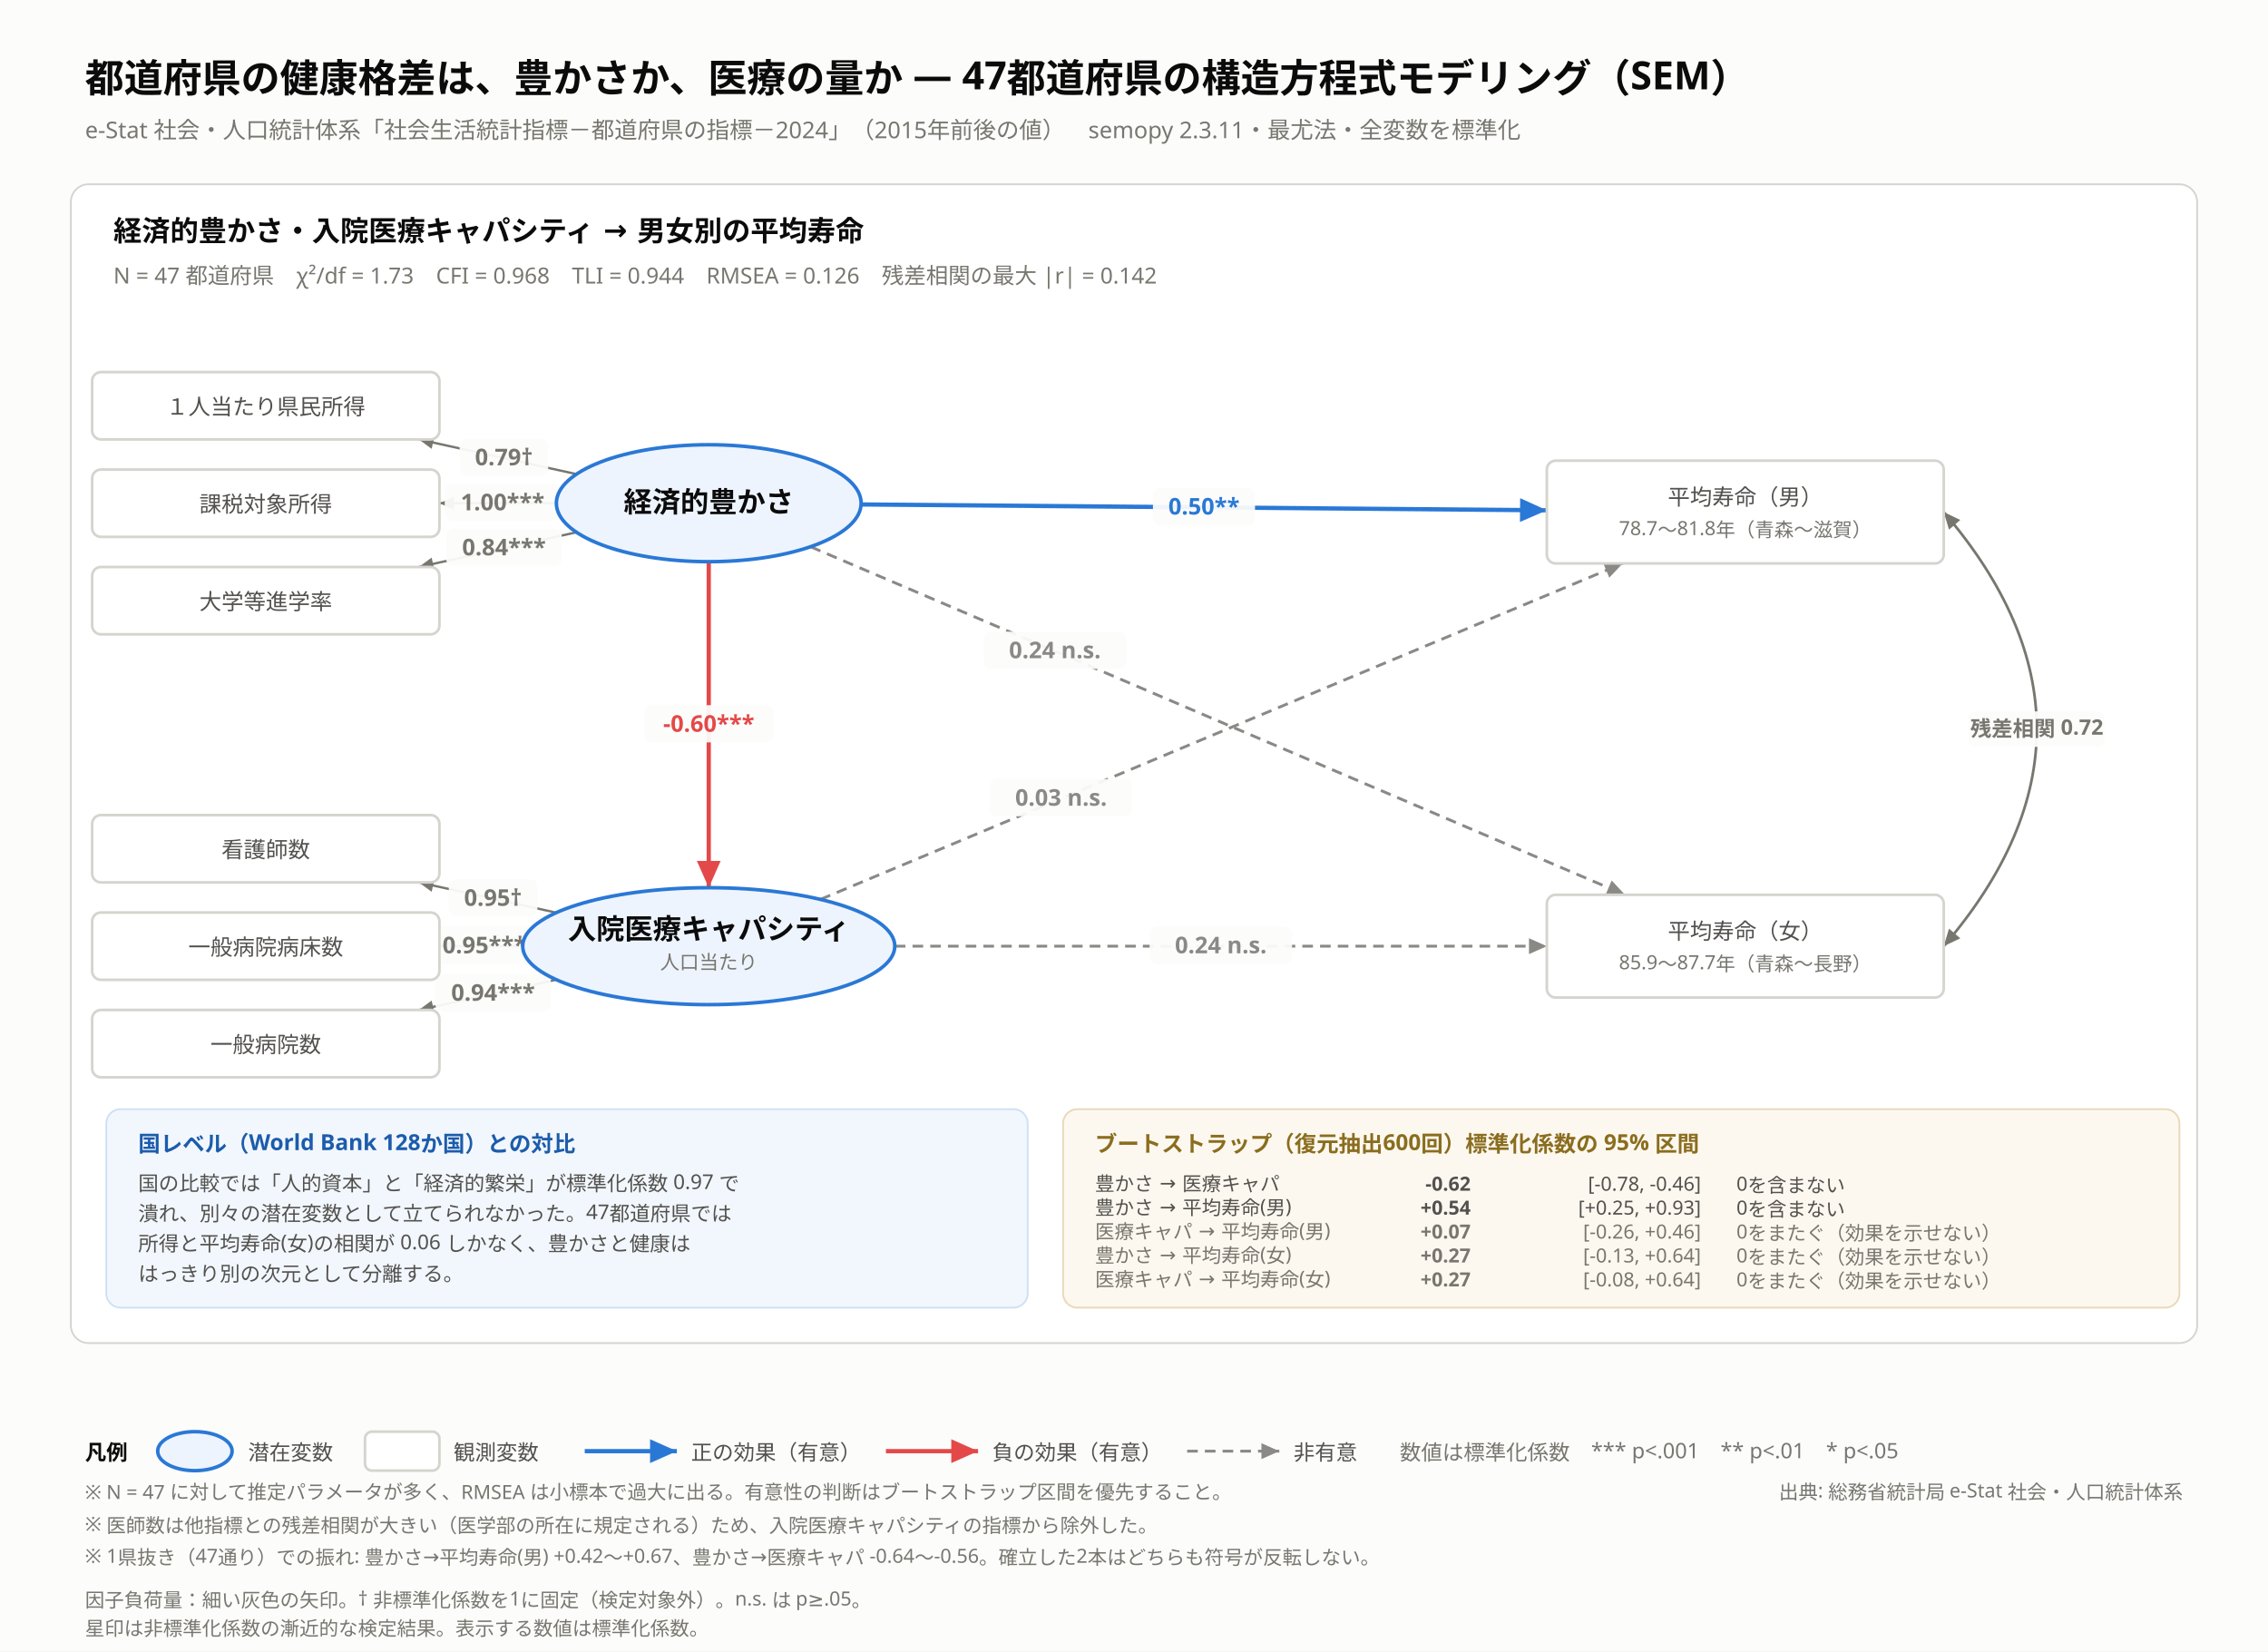
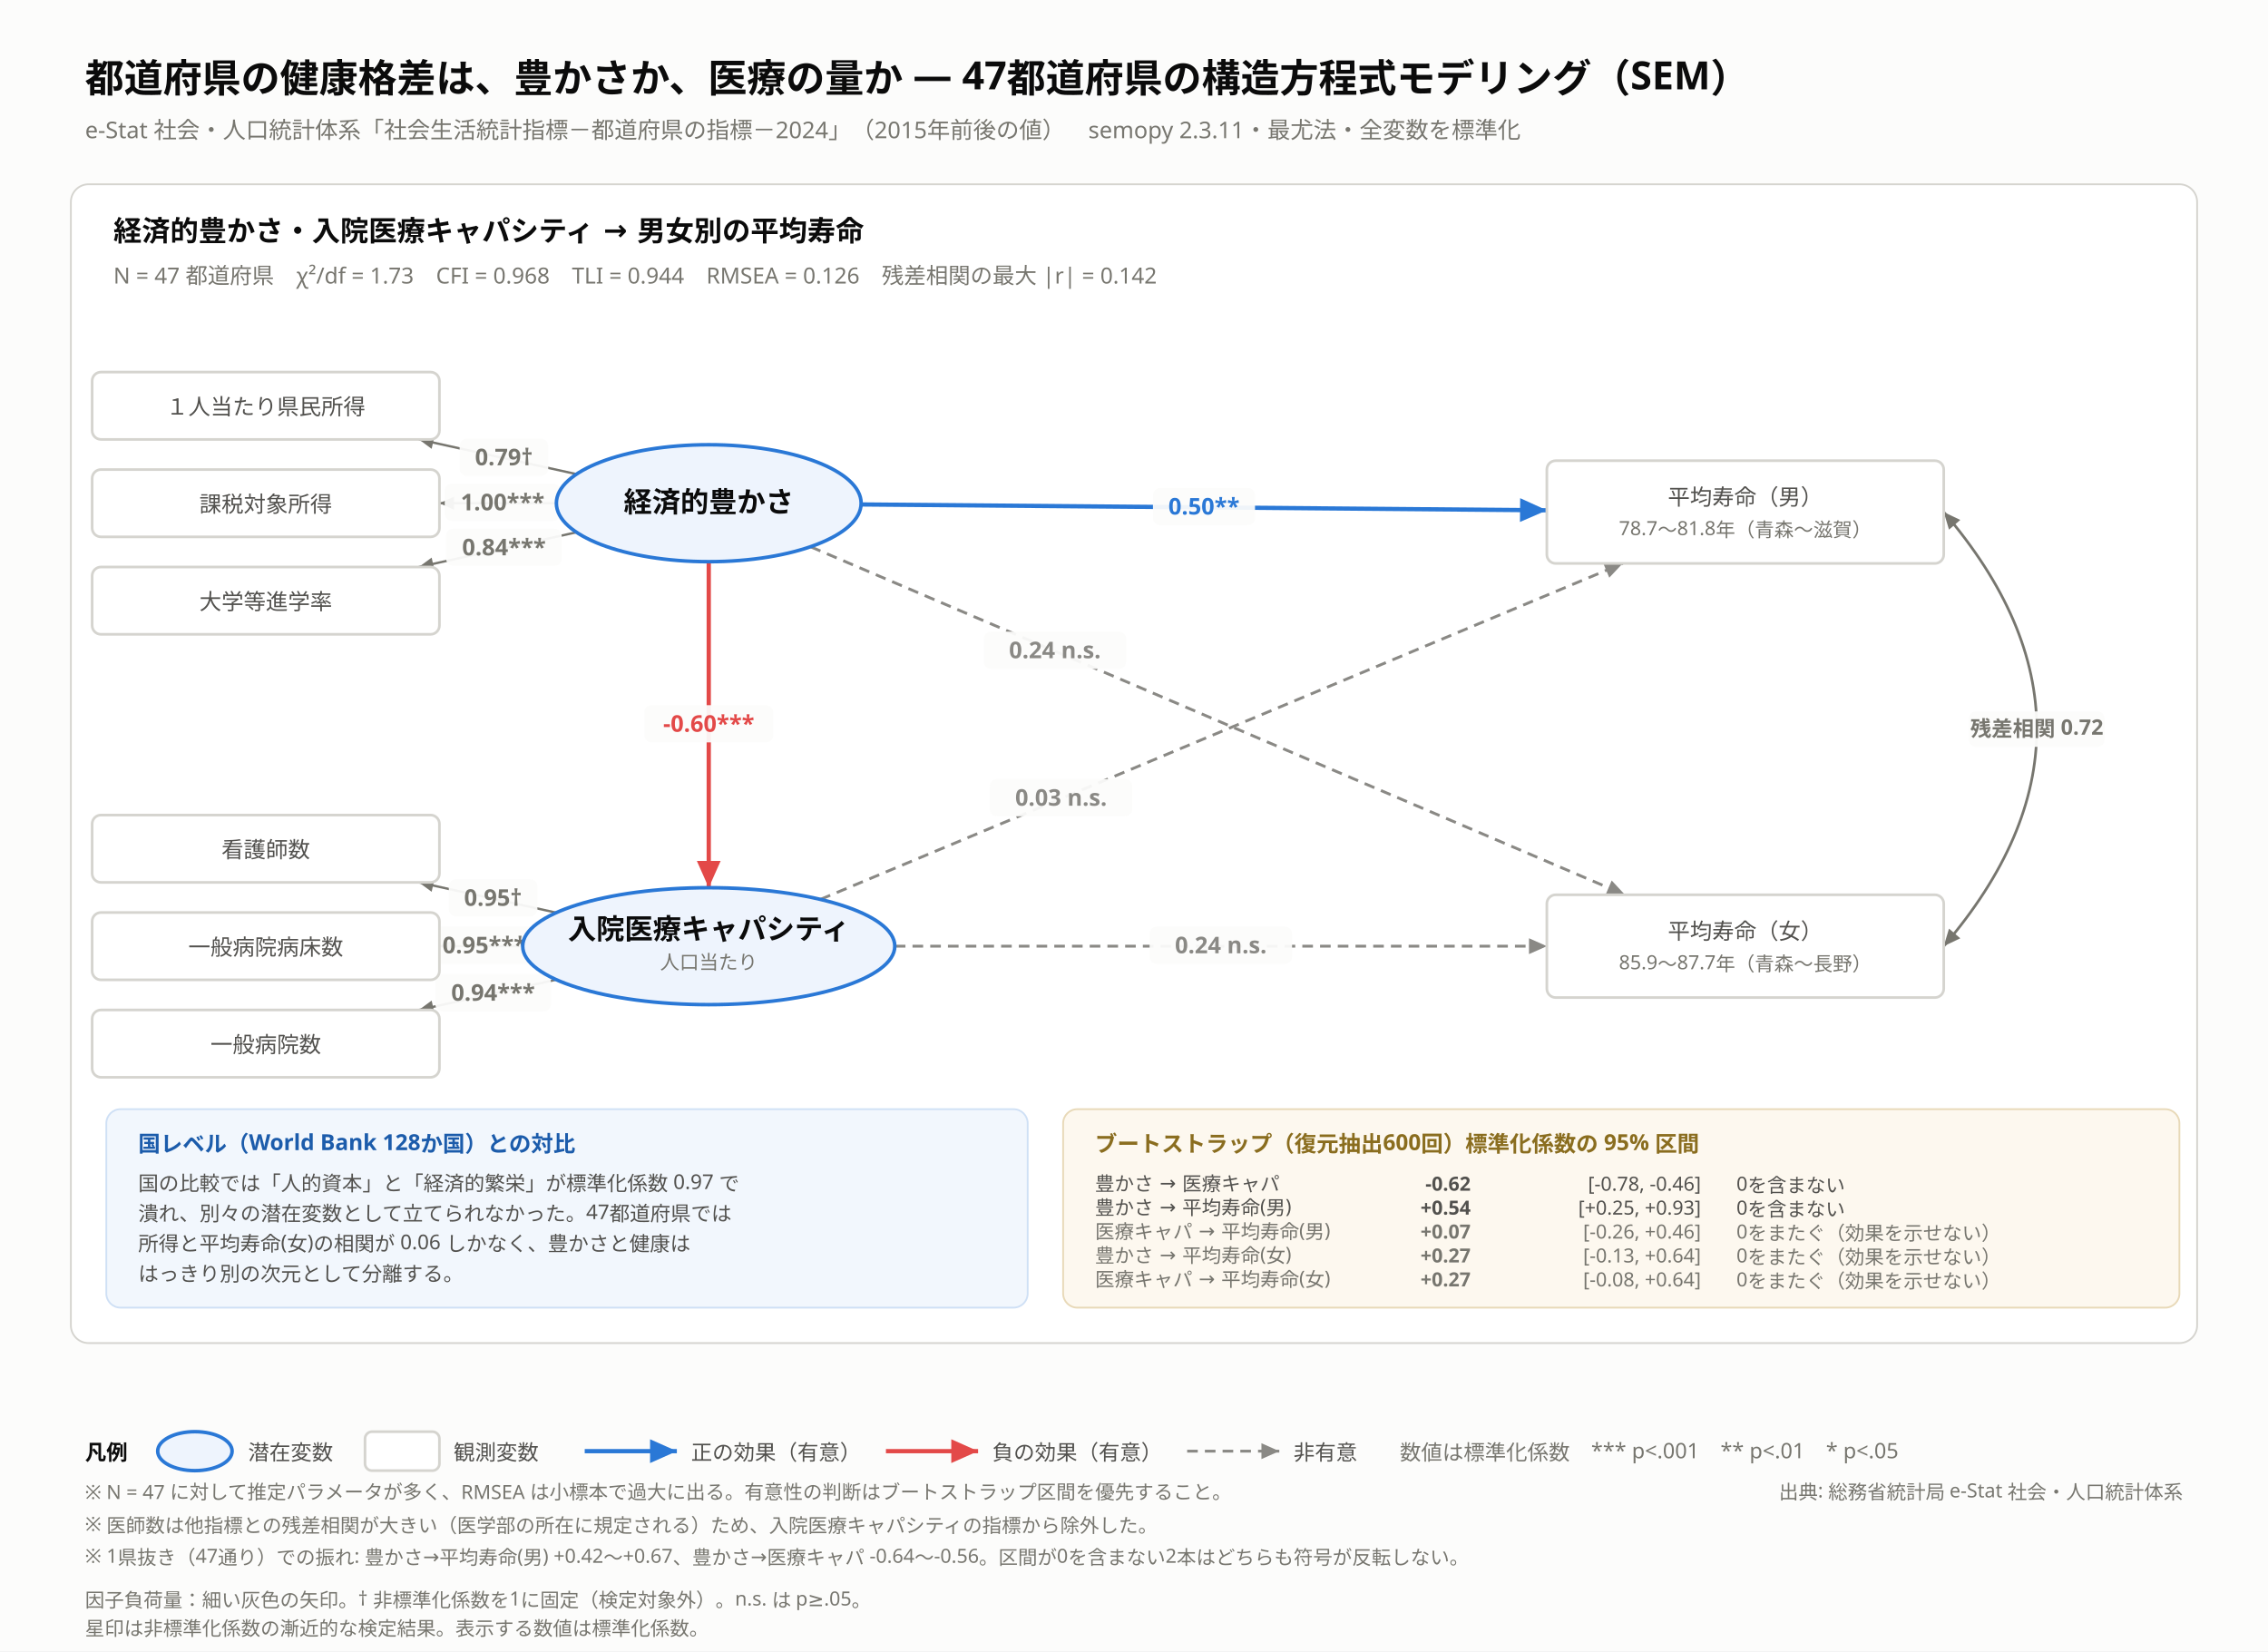
<svg xmlns="http://www.w3.org/2000/svg" viewBox="0 0 1280 932" width="1280" height="932">
  <rect width="1280" height="932" fill="#fcfcfb" />
  <defs>
    <marker id="ah-2a78d6" viewBox="0 0 10 10" refX="9" refY="5" markerWidth="7" markerHeight="7" orient="auto-start-reverse">
      <path d="M0,1 L9,5 L0,9 z" fill="#2a78d6" />
    </marker>
    <marker id="ah-e34948" viewBox="0 0 10 10" refX="9" refY="5" markerWidth="7" markerHeight="7" orient="auto-start-reverse">
      <path d="M0,1 L9,5 L0,9 z" fill="#e34948" />
    </marker>
    <marker id="ah-8a8985" viewBox="0 0 10 10" refX="9" refY="5" markerWidth="7" markerHeight="7" orient="auto-start-reverse">
      <path d="M0,1 L9,5 L0,9 z" fill="#8a8985" />
    </marker>
    <marker id="ah-77766f" viewBox="0 0 10 10" refX="9" refY="5" markerWidth="7" markerHeight="7" orient="auto-start-reverse">
      <path d="M0,1 L9,5 L0,9 z" fill="#77766f" />
    </marker>
  </defs>
  <text x="48" y="52" text-anchor="start" font-family="'Hiragino Sans','Noto Sans JP','Yu Gothic',sans-serif" font-size="22" font-weight="700" fill="#0b0b0b">都道府県の健康格差は、豊かさか、医療の量か — 47都道府県の構造方程式モデリング（SEM）</text>
  <text x="48" y="78" text-anchor="start" font-family="'Hiragino Sans','Noto Sans JP','Yu Gothic',sans-serif" font-size="13" font-weight="400" fill="#77766f">e-Stat 社会・人口統計体系「社会生活統計指標－都道府県の指標－2024」（2015年前後の値）　semopy 2.3.11・最尤法・全変数を標準化</text>
  <rect x="40" y="104" width="1200" height="654" rx="10" fill="#ffffff" stroke="#d5d4cf" />
  <text x="64" y="136" text-anchor="start" font-family="'Hiragino Sans','Noto Sans JP','Yu Gothic',sans-serif" font-size="16" font-weight="700" fill="#0b0b0b">経済的豊かさ・入院医療キャパシティ → 男女別の平均寿命</text>
  <text x="64" y="160" text-anchor="start" font-family="'Hiragino Sans','Noto Sans JP','Yu Gothic',sans-serif" font-size="12.5" font-weight="400" fill="#77766f">N = 47 都道府県　χ²/df = 1.73　CFI = 0.968　TLI = 0.944　RMSEA = 0.126　残差相関の最大 |r| = 0.142</text>
  <path d="M325.4,267.6 L236.4,248.0" fill="none" stroke="#77766f" stroke-width="1.3" marker-end="url(#ah-77766f)" />
  <rect x="259.4" y="247.6" width="50.0" height="21" rx="4" fill="#fcfcfb" opacity="0.94" />
  <text x="284.439" y="262.577" text-anchor="middle" font-family="'Hiragino Sans','Noto Sans JP','Yu Gothic',sans-serif" font-size="13" font-weight="600" fill="#77766f">0.79†</text>
  <path d="M314.0,284.0 L248.0,284.0" fill="none" stroke="#77766f" stroke-width="1.3" marker-end="url(#ah-77766f)" />
  <rect x="251.0" y="273.0" width="65.2" height="21" rx="4" fill="#fcfcfb" opacity="0.94" />
  <text x="283.64" y="288.0" text-anchor="middle" font-family="'Hiragino Sans','Noto Sans JP','Yu Gothic',sans-serif" font-size="13" font-weight="600" fill="#77766f">1.00***</text>
  <path d="M325.4,300.4 L236.4,320.0" fill="none" stroke="#77766f" stroke-width="1.3" marker-end="url(#ah-77766f)" />
  <rect x="251.8" y="298.4" width="65.2" height="21" rx="4" fill="#fcfcfb" opacity="0.94" />
  <text x="284.439" y="313.423" text-anchor="middle" font-family="'Hiragino Sans','Noto Sans JP','Yu Gothic',sans-serif" font-size="13" font-weight="600" fill="#77766f">0.84***</text>
  <path d="M314.0,515.1 L236.4,498.0" fill="none" stroke="#77766f" stroke-width="1.3" marker-end="url(#ah-77766f)" />
  <rect x="253.3" y="496.2" width="50.0" height="21" rx="4" fill="#fcfcfb" opacity="0.94" />
  <text x="278.277" y="511.221" text-anchor="middle" font-family="'Hiragino Sans','Noto Sans JP','Yu Gothic',sans-serif" font-size="13" font-weight="600" fill="#77766f">0.95†</text>
  <path d="M295.0,534.0 L248.0,534.0" fill="none" stroke="#77766f" stroke-width="1.3" marker-end="url(#ah-77766f)" />
  <rect x="240.8" y="523.0" width="65.2" height="21" rx="4" fill="#fcfcfb" opacity="0.94" />
  <text x="273.38" y="538.0" text-anchor="middle" font-family="'Hiragino Sans','Noto Sans JP','Yu Gothic',sans-serif" font-size="13" font-weight="600" fill="#77766f">0.95***</text>
  <path d="M314.0,552.9 L236.4,570.0" fill="none" stroke="#77766f" stroke-width="1.3" marker-end="url(#ah-77766f)" />
  <rect x="245.7" y="549.8" width="65.2" height="21" rx="4" fill="#fcfcfb" opacity="0.94" />
  <text x="278.277" y="564.779" text-anchor="middle" font-family="'Hiragino Sans','Noto Sans JP','Yu Gothic',sans-serif" font-size="13" font-weight="600" fill="#77766f">0.94***</text>
  <path d="M400.0,317.0 L400.0,501.0" fill="none" stroke="#e34948" stroke-width="2.4" marker-end="url(#ah-e34948)" />
  <rect x="363.6" y="398.0" width="72.8" height="21" rx="4" fill="#fcfcfb" opacity="0.94" />
  <text x="400.0" y="413.0" text-anchor="middle" font-family="'Hiragino Sans','Noto Sans JP','Yu Gothic',sans-serif" font-size="13" font-weight="600" fill="#e34948">-0.60***</text>
  <path d="M486.0,284.7 L873.0,288.0" fill="none" stroke="#2a78d6" stroke-width="2.4" marker-end="url(#ah-2a78d6)" />
  <rect x="650.7" y="275.4" width="57.6" height="21" rx="4" fill="#fcfcfb" opacity="0.94" />
  <text x="679.489" y="290.389" text-anchor="middle" font-family="'Hiragino Sans','Noto Sans JP','Yu Gothic',sans-serif" font-size="13" font-weight="600" fill="#2a78d6">0.50**</text>
  <path d="M457.5,308.6 L917.1,505.0" fill="none" stroke="#8a8985" stroke-width="1.6" stroke-dasharray="6 4" marker-end="url(#ah-8a8985)" />
  <rect x="555.2" y="356.5" width="80.4" height="21" rx="4" fill="#fcfcfb" opacity="0.94" />
  <text x="595.362" y="371.488" text-anchor="middle" font-family="'Hiragino Sans','Noto Sans JP','Yu Gothic',sans-serif" font-size="13" font-weight="600" fill="#8a8985">0.24 n.s.</text>
  <path d="M463.0,507.6 L915.8,318.0" fill="none" stroke="#8a8985" stroke-width="1.6" stroke-dasharray="6 4" marker-end="url(#ah-8a8985)" />
  <rect x="558.6" y="439.7" width="80.4" height="21" rx="4" fill="#fcfcfb" opacity="0.94" />
  <text x="598.843" y="454.724" text-anchor="middle" font-family="'Hiragino Sans','Noto Sans JP','Yu Gothic',sans-serif" font-size="13" font-weight="600" fill="#8a8985">0.03 n.s.</text>
  <path d="M505.0,534.0 L873.0,534.0" fill="none" stroke="#8a8985" stroke-width="1.6" stroke-dasharray="6 4" marker-end="url(#ah-8a8985)" />
  <rect x="648.8" y="523.0" width="80.4" height="21" rx="4" fill="#fcfcfb" opacity="0.94" />
  <text x="689.0" y="538.0" text-anchor="middle" font-family="'Hiragino Sans','Noto Sans JP','Yu Gothic',sans-serif" font-size="13" font-weight="600" fill="#8a8985">0.24 n.s.</text>
  <path d="M1097.0,289 Q1202.0,411.5 1097.0,534" fill="none" stroke="#77766f" stroke-width="1.5" marker-end="url(#ah-77766f)" marker-start="url(#ah-77766f)" />
  <rect x="1111.2" y="401.5" width="76.6" height="20" rx="4" fill="#fcfcfb" opacity="0.95" />
  <text x="1149.5" y="415.5" text-anchor="middle" font-family="'Hiragino Sans','Noto Sans JP','Yu Gothic',sans-serif" font-size="12" font-weight="600" fill="#77766f">残差相関 0.72</text>
  <ellipse cx="400" cy="284" rx="86.0" ry="33.0" fill="#eef4fd" stroke="#2a78d6" stroke-width="2" />
  <text x="400" y="289" text-anchor="middle" font-family="'Hiragino Sans','Noto Sans JP','Yu Gothic',sans-serif" font-size="16" font-weight="600" fill="#0b0b0b">経済的豊かさ</text>
  <ellipse cx="400" cy="534" rx="105.0" ry="33.0" fill="#eef4fd" stroke="#2a78d6" stroke-width="2" />
  <text x="400" y="530" text-anchor="middle" font-family="'Hiragino Sans','Noto Sans JP','Yu Gothic',sans-serif" font-size="16" font-weight="600" fill="#0b0b0b">入院医療キャパシティ</text>
  <text x="400" y="547" text-anchor="middle" font-family="'Hiragino Sans','Noto Sans JP','Yu Gothic',sans-serif" font-size="11" font-weight="400" fill="#77766f">人口当たり</text>
  <rect x="873.0" y="260.0" width="224" height="58" rx="5" fill="#ffffff" stroke="#d5d4cf" stroke-width="1.5" />
  <text x="985" y="285" text-anchor="middle" font-family="'Hiragino Sans','Noto Sans JP','Yu Gothic',sans-serif" font-size="12.5" font-weight="400" fill="#52514e">平均寿命（男）</text>
  <text x="985" y="302" text-anchor="middle" font-family="'Hiragino Sans','Noto Sans JP','Yu Gothic',sans-serif" font-size="11" font-weight="400" fill="#77766f">78.7〜81.8年（青森〜滋賀）</text>
  <rect x="873.0" y="505.0" width="224" height="58" rx="5" fill="#ffffff" stroke="#d5d4cf" stroke-width="1.5" />
  <text x="985" y="530" text-anchor="middle" font-family="'Hiragino Sans','Noto Sans JP','Yu Gothic',sans-serif" font-size="12.5" font-weight="400" fill="#52514e">平均寿命（女）</text>
  <text x="985" y="547" text-anchor="middle" font-family="'Hiragino Sans','Noto Sans JP','Yu Gothic',sans-serif" font-size="11" font-weight="400" fill="#77766f">85.9〜87.7年（青森〜長野）</text>
  <rect x="52.0" y="210.0" width="196" height="38" rx="5" fill="#ffffff" stroke="#d5d4cf" stroke-width="1.5" />
  <text x="150" y="234" text-anchor="middle" font-family="'Hiragino Sans','Noto Sans JP','Yu Gothic',sans-serif" font-size="12.5" font-weight="400" fill="#52514e">１人当たり県民所得</text>
  <rect x="52.0" y="265.0" width="196" height="38" rx="5" fill="#ffffff" stroke="#d5d4cf" stroke-width="1.5" />
  <text x="150" y="289" text-anchor="middle" font-family="'Hiragino Sans','Noto Sans JP','Yu Gothic',sans-serif" font-size="12.5" font-weight="400" fill="#52514e">課税対象所得</text>
  <rect x="52.0" y="320.0" width="196" height="38" rx="5" fill="#ffffff" stroke="#d5d4cf" stroke-width="1.5" />
  <text x="150" y="344" text-anchor="middle" font-family="'Hiragino Sans','Noto Sans JP','Yu Gothic',sans-serif" font-size="12.5" font-weight="400" fill="#52514e">大学等進学率</text>
  <rect x="52.0" y="460.0" width="196" height="38" rx="5" fill="#ffffff" stroke="#d5d4cf" stroke-width="1.5" />
  <text x="150" y="484" text-anchor="middle" font-family="'Hiragino Sans','Noto Sans JP','Yu Gothic',sans-serif" font-size="12.5" font-weight="400" fill="#52514e">看護師数</text>
  <rect x="52.0" y="515.0" width="196" height="38" rx="5" fill="#ffffff" stroke="#d5d4cf" stroke-width="1.5" />
  <text x="150" y="539" text-anchor="middle" font-family="'Hiragino Sans','Noto Sans JP','Yu Gothic',sans-serif" font-size="12.5" font-weight="400" fill="#52514e">一般病院病床数</text>
  <rect x="52.0" y="570.0" width="196" height="38" rx="5" fill="#ffffff" stroke="#d5d4cf" stroke-width="1.5" />
  <text x="150" y="594" text-anchor="middle" font-family="'Hiragino Sans','Noto Sans JP','Yu Gothic',sans-serif" font-size="12.5" font-weight="400" fill="#52514e">一般病院数</text>
  <rect x="60" y="626" width="520" height="112" rx="8" fill="#f2f7fd" stroke="#cfe0f5" />
  <text x="78" y="650" text-anchor="start" font-family="'Hiragino Sans','Noto Sans JP','Yu Gothic',sans-serif" font-size="12.5" font-weight="700" fill="#1c5cab">国レベル（World Bank 128か国）との対比</text>
  <text x="78" y="672" text-anchor="start" font-family="'Hiragino Sans','Noto Sans JP','Yu Gothic',sans-serif" font-size="11.5" font-weight="400" fill="#52514e">国の比較では「人的資本」と「経済的繁栄」が標準化係数 0.97 で</text>
  <text x="78" y="689" text-anchor="start" font-family="'Hiragino Sans','Noto Sans JP','Yu Gothic',sans-serif" font-size="11.5" font-weight="400" fill="#52514e">潰れ、別々の潜在変数として立てられなかった。47都道府県では</text>
  <text x="78" y="706" text-anchor="start" font-family="'Hiragino Sans','Noto Sans JP','Yu Gothic',sans-serif" font-size="11.5" font-weight="400" fill="#52514e">所得と平均寿命(女)の相関が 0.06 しかなく、豊かさと健康は</text>
  <text x="78" y="723" text-anchor="start" font-family="'Hiragino Sans','Noto Sans JP','Yu Gothic',sans-serif" font-size="11.5" font-weight="400" fill="#52514e">はっきり別の次元として分離する。</text>
  <rect x="600" y="626" width="630" height="112" rx="8" fill="#fdf8ef" stroke="#e8d9b8" />
  <text x="618" y="650" text-anchor="start" font-family="'Hiragino Sans','Noto Sans JP','Yu Gothic',sans-serif" font-size="12.5" font-weight="700" fill="#8a6d1f">ブートストラップ（復元抽出600回）標準化係数の 95% 区間</text>
  <text x="618" y="672.0" text-anchor="start" font-family="'Hiragino Sans','Noto Sans JP','Yu Gothic',sans-serif" font-size="11" font-weight="400" fill="#52514e">豊かさ → 医療キャパ</text>
  <text x="830" y="672.0" text-anchor="end" font-family="'Hiragino Sans','Noto Sans JP','Yu Gothic',sans-serif" font-size="11" font-weight="600" fill="#52514e">-0.62</text>
  <text x="960" y="672.0" text-anchor="end" font-family="'Hiragino Sans','Noto Sans JP','Yu Gothic',sans-serif" font-size="11" font-weight="400" fill="#52514e">[-0.78, -0.46]</text>
  <text x="980" y="672.0" text-anchor="start" font-family="'Hiragino Sans','Noto Sans JP','Yu Gothic',sans-serif" font-size="11" font-weight="400" fill="#52514e">0を含まない</text>
  <text x="618" y="685.5" text-anchor="start" font-family="'Hiragino Sans','Noto Sans JP','Yu Gothic',sans-serif" font-size="11" font-weight="400" fill="#52514e">豊かさ → 平均寿命(男)</text>
  <text x="830" y="685.5" text-anchor="end" font-family="'Hiragino Sans','Noto Sans JP','Yu Gothic',sans-serif" font-size="11" font-weight="600" fill="#52514e">+0.54</text>
  <text x="960" y="685.5" text-anchor="end" font-family="'Hiragino Sans','Noto Sans JP','Yu Gothic',sans-serif" font-size="11" font-weight="400" fill="#52514e">[+0.25, +0.93]</text>
  <text x="980" y="685.5" text-anchor="start" font-family="'Hiragino Sans','Noto Sans JP','Yu Gothic',sans-serif" font-size="11" font-weight="400" fill="#52514e">0を含まない</text>
  <text x="618" y="699.0" text-anchor="start" font-family="'Hiragino Sans','Noto Sans JP','Yu Gothic',sans-serif" font-size="11" font-weight="400" fill="#77766f">医療キャパ → 平均寿命(男)</text>
  <text x="830" y="699.0" text-anchor="end" font-family="'Hiragino Sans','Noto Sans JP','Yu Gothic',sans-serif" font-size="11" font-weight="600" fill="#77766f">+0.07</text>
  <text x="960" y="699.0" text-anchor="end" font-family="'Hiragino Sans','Noto Sans JP','Yu Gothic',sans-serif" font-size="11" font-weight="400" fill="#77766f">[-0.26, +0.46]</text>
  <text x="980" y="699.0" text-anchor="start" font-family="'Hiragino Sans','Noto Sans JP','Yu Gothic',sans-serif" font-size="11" font-weight="400" fill="#77766f">0をまたぐ（効果を示せない）</text>
  <text x="618" y="712.5" text-anchor="start" font-family="'Hiragino Sans','Noto Sans JP','Yu Gothic',sans-serif" font-size="11" font-weight="400" fill="#77766f">豊かさ → 平均寿命(女)</text>
  <text x="830" y="712.5" text-anchor="end" font-family="'Hiragino Sans','Noto Sans JP','Yu Gothic',sans-serif" font-size="11" font-weight="600" fill="#77766f">+0.27</text>
  <text x="960" y="712.5" text-anchor="end" font-family="'Hiragino Sans','Noto Sans JP','Yu Gothic',sans-serif" font-size="11" font-weight="400" fill="#77766f">[-0.13, +0.64]</text>
  <text x="980" y="712.5" text-anchor="start" font-family="'Hiragino Sans','Noto Sans JP','Yu Gothic',sans-serif" font-size="11" font-weight="400" fill="#77766f">0をまたぐ（効果を示せない）</text>
  <text x="618" y="726.0" text-anchor="start" font-family="'Hiragino Sans','Noto Sans JP','Yu Gothic',sans-serif" font-size="11" font-weight="400" fill="#77766f">医療キャパ → 平均寿命(女)</text>
  <text x="830" y="726.0" text-anchor="end" font-family="'Hiragino Sans','Noto Sans JP','Yu Gothic',sans-serif" font-size="11" font-weight="600" fill="#77766f">+0.27</text>
  <text x="960" y="726.0" text-anchor="end" font-family="'Hiragino Sans','Noto Sans JP','Yu Gothic',sans-serif" font-size="11" font-weight="400" fill="#77766f">[-0.08, +0.64]</text>
  <text x="980" y="726.0" text-anchor="start" font-family="'Hiragino Sans','Noto Sans JP','Yu Gothic',sans-serif" font-size="11" font-weight="400" fill="#77766f">0をまたぐ（効果を示せない）</text>
  <text x="48" y="824" text-anchor="start" font-family="'Hiragino Sans','Noto Sans JP','Yu Gothic',sans-serif" font-size="12" font-weight="700" fill="#0b0b0b">凡例</text>
  <ellipse cx="110" cy="819" rx="21" ry="11" fill="#eef4fd" stroke="#2a78d6" stroke-width="2" />
  <text x="140" y="824" text-anchor="start" font-family="'Hiragino Sans','Noto Sans JP','Yu Gothic',sans-serif" font-size="12" font-weight="400" fill="#52514e">潜在変数</text>
  <rect x="206" y="808" width="42" height="22" rx="4" fill="#ffffff" stroke="#d5d4cf" stroke-width="1.5" />
  <text x="256" y="824" text-anchor="start" font-family="'Hiragino Sans','Noto Sans JP','Yu Gothic',sans-serif" font-size="12" font-weight="400" fill="#52514e">観測変数</text>
  <path d="M330,819 L382,819" stroke="#2a78d6" stroke-width="2.4" marker-end="url(#ah-2a78d6)" />
  <text x="390" y="824" text-anchor="start" font-family="'Hiragino Sans','Noto Sans JP','Yu Gothic',sans-serif" font-size="12" font-weight="400" fill="#52514e">正の効果（有意）</text>
  <path d="M500,819 L552,819" stroke="#e34948" stroke-width="2.4" marker-end="url(#ah-e34948)" />
  <text x="560" y="824" text-anchor="start" font-family="'Hiragino Sans','Noto Sans JP','Yu Gothic',sans-serif" font-size="12" font-weight="400" fill="#52514e">負の効果（有意）</text>
  <path d="M670,819 L722,819" stroke="#8a8985" stroke-width="1.6" stroke-dasharray="6 4" marker-end="url(#ah-8a8985)" />
  <text x="730" y="824" text-anchor="start" font-family="'Hiragino Sans','Noto Sans JP','Yu Gothic',sans-serif" font-size="12" font-weight="400" fill="#52514e">非有意</text>
  <text x="790" y="824" text-anchor="start" font-family="'Hiragino Sans','Noto Sans JP','Yu Gothic',sans-serif" font-size="12" font-weight="400" fill="#77766f">数値は標準化係数　*** p&lt;.001　** p&lt;.01　* p&lt;.05</text>
  <text x="48" y="846" text-anchor="start" font-family="'Hiragino Sans','Noto Sans JP','Yu Gothic',sans-serif" font-size="11" font-weight="400" fill="#77766f">※ N = 47 に対して推定パラメータが多く、RMSEA は小標本で過大に出る。有意性の判断はブートストラップ区間を優先すること。</text>
  <text x="48" y="864" text-anchor="start" font-family="'Hiragino Sans','Noto Sans JP','Yu Gothic',sans-serif" font-size="11" font-weight="400" fill="#77766f">※ 医師数は他指標との残差相関が大きい（医学部の所在に規定される）ため、入院医療キャパシティの指標から除外した。</text>
-   <text x="48" y="882" text-anchor="start" font-family="'Hiragino Sans','Noto Sans JP','Yu Gothic',sans-serif" font-size="11" font-weight="400" fill="#77766f">※ 1県抜き（47通り）での振れ: 豊かさ→平均寿命(男) +0.42〜+0.67、豊かさ→医療キャパ -0.64〜-0.56。確立した2本はどちらも符号が反転しない。</text>
+   <text x="48" y="882" text-anchor="start" font-family="'Hiragino Sans','Noto Sans JP','Yu Gothic',sans-serif" font-size="11" font-weight="400" fill="#77766f">※ 1県抜き（47通り）での振れ: 豊かさ→平均寿命(男) +0.42〜+0.67、豊かさ→医療キャパ -0.64〜-0.56。区間が0を含まない2本はどちらも符号が反転しない。</text>
  <text x="1232" y="846" text-anchor="end" font-family="'Hiragino Sans','Noto Sans JP','Yu Gothic',sans-serif" font-size="11" fill="#77766f">出典: 総務省統計局 e-Stat 社会・人口統計体系</text>
  <text x="48" y="907" text-anchor="start" font-family="'Hiragino Sans','Noto Sans JP','Yu Gothic',sans-serif" font-size="11" font-weight="400" fill="#77766f">因子負荷量：細い灰色の矢印。† 非標準化係数を1に固定（検定対象外）。n.s. は p≥.05。</text>
  <text x="48" y="923" text-anchor="start" font-family="'Hiragino Sans','Noto Sans JP','Yu Gothic',sans-serif" font-size="11" font-weight="400" fill="#77766f">星印は非標準化係数の漸近的な検定結果。表示する数値は標準化係数。</text>
</svg>
